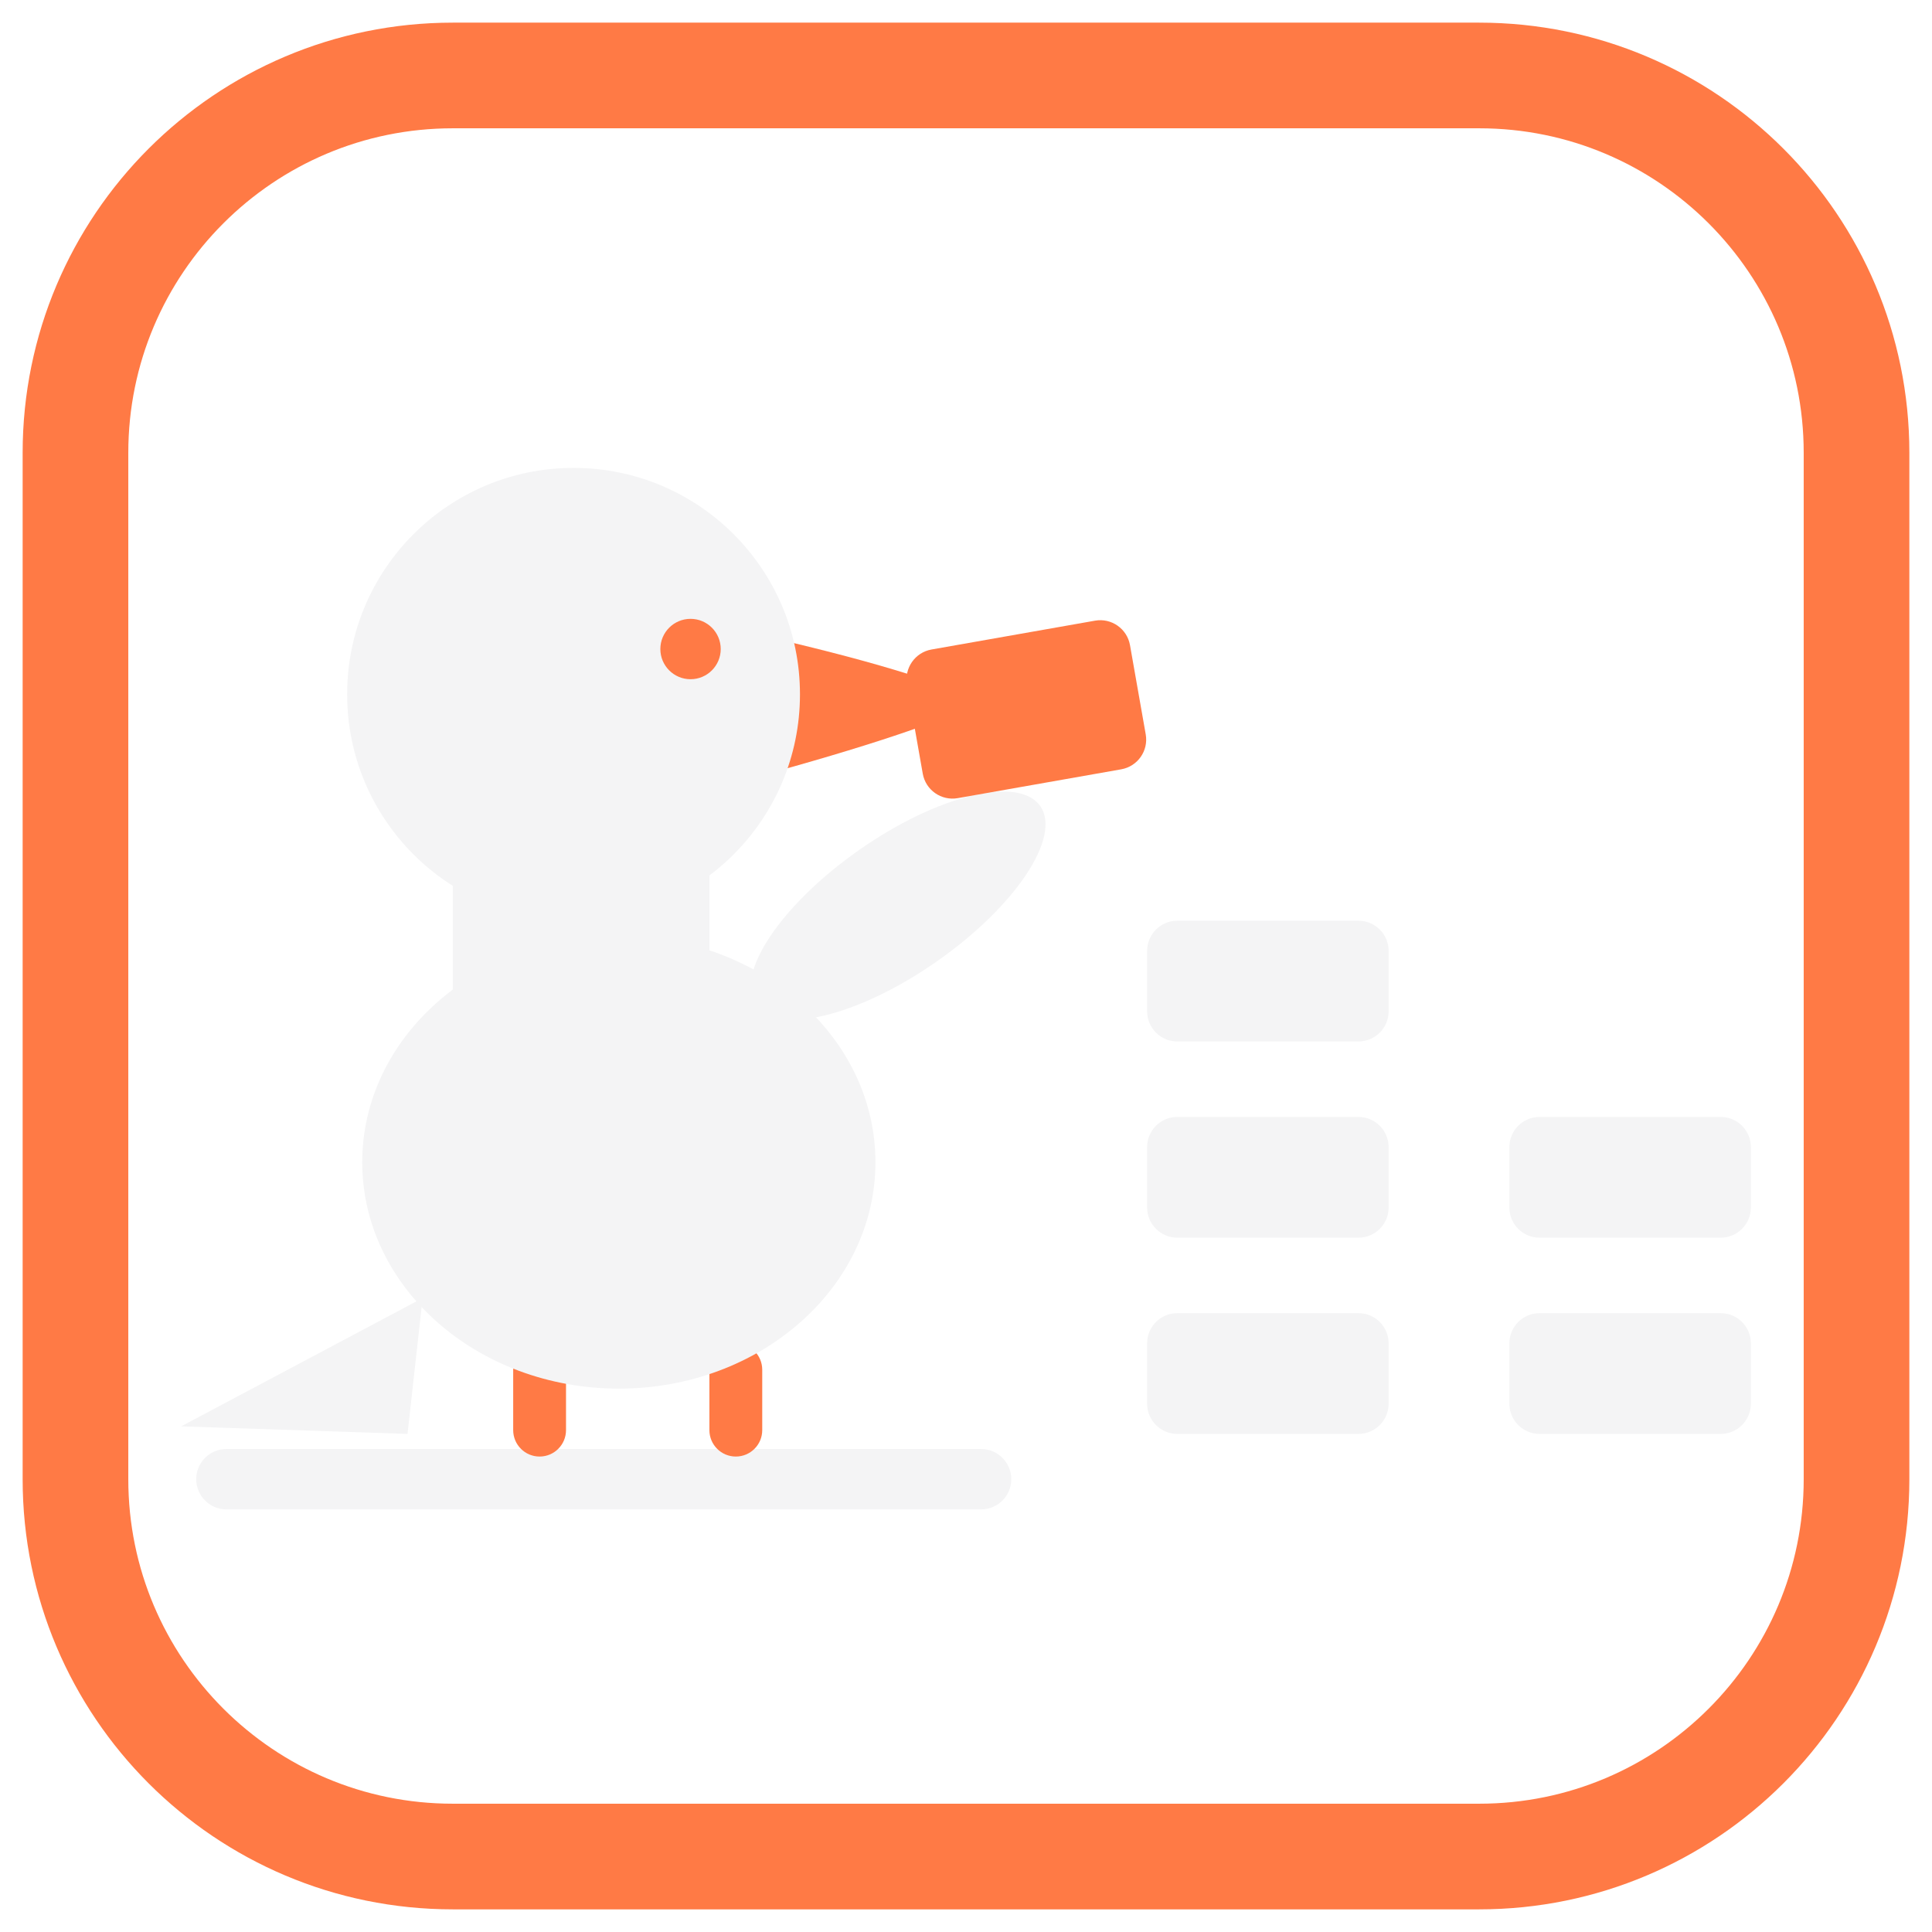
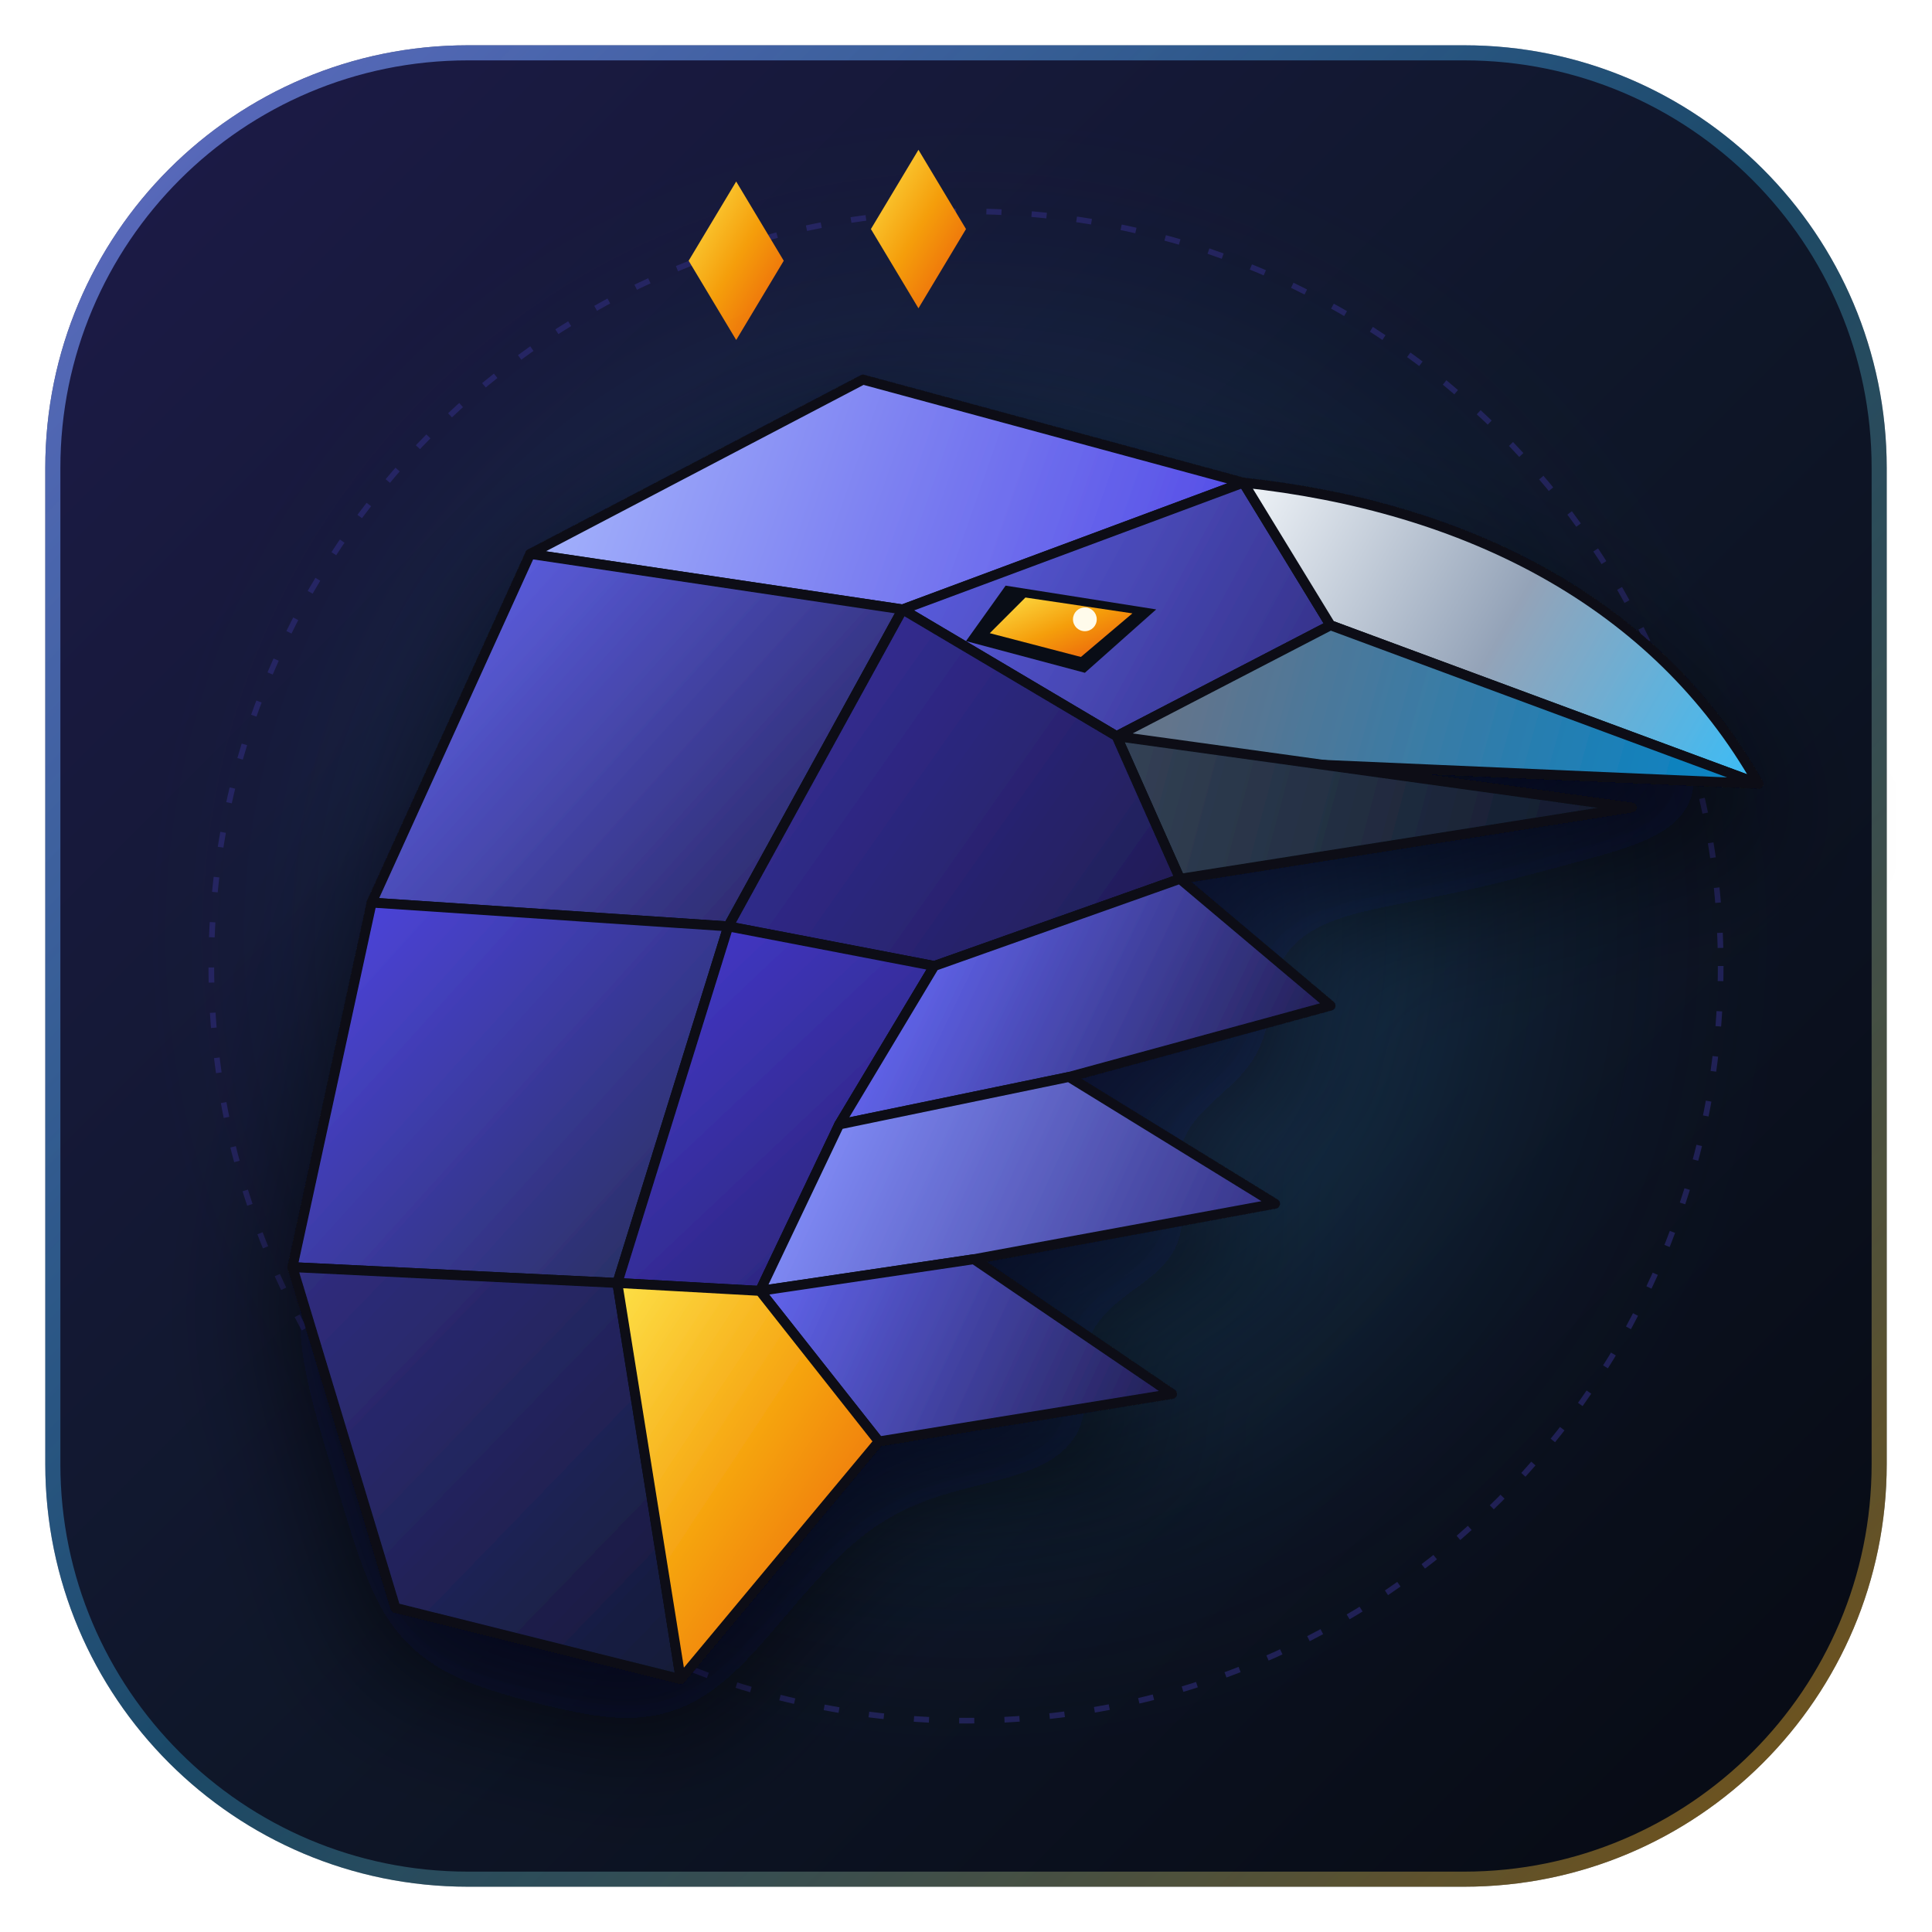
- <svg xmlns="http://www.w3.org/2000/svg" viewBox="0 0 256 256" width="256" height="256" role="img">
-   <rect x="10" y="10" width="236" height="236" rx="50" fill="none" stroke="#FF7A45" stroke-width="14" />
-   <rect x="152" y="122" width="32" height="16" rx="4" fill="#F4F4F5" />
-   <rect x="152" y="148" width="32" height="16" rx="4" fill="#F4F4F5" />
-   <rect x="152" y="174" width="32" height="16" rx="4" fill="#F4F4F5" />
-   <rect x="200" y="148" width="32" height="16" rx="4" fill="#F4F4F5" />
-   <rect x="200" y="174" width="32" height="16" rx="4" fill="#F4F4F5" />
-   <rect x="26" y="192" width="108" height="8" rx="4" fill="#F4F4F5" />
-   <polygon points="56,172 24,189 54,190" fill="#F4F4F5" />
-   <rect x="68" y="178" width="7" height="15" rx="3.5" fill="#FF7A45" />
-   <rect x="94" y="178" width="7" height="15" rx="3.5" fill="#FF7A45" />
-   <path d="M100,84 Q122,89 130,93 Q122,97 100,103 Z" fill="#FF7A45" />
-   <ellipse cx="82" cy="154" rx="34" ry="30" fill="#F4F4F5" />
-   <rect x="60" y="94" width="34" height="40" fill="#F4F4F5" />
-   <circle cx="76" cy="92" r="30" fill="#F4F4F5" />
-   <ellipse cx="119" cy="120" rx="23" ry="9" transform="rotate(-35 119 120)" fill="#F4F4F5" />
-   <circle cx="91.5" cy="86" r="4" fill="#FF7A45" />
-   <rect x="121" y="84" width="30" height="20" rx="4" transform="rotate(-10 136 94)" fill="#FF7A45" />
+ <svg xmlns="http://www.w3.org/2000/svg" viewBox="0 0 512 512" width="512" height="512" role="img" aria-label="Rävn">
+   <defs>
+     <linearGradient id="bg1" x1="0" y1="0" x2="512" y2="512" gradientUnits="userSpaceOnUse">
+       <stop offset="0%" stop-color="#1E1B4B" />
+       <stop offset="50%" stop-color="#0F172A" />
+       <stop offset="100%" stop-color="#060911" />
+     </linearGradient>
+     <radialGradient id="halo1" cx="256" cy="248" r="224" gradientUnits="userSpaceOnUse">
+       <stop offset="0%" stop-color="#6366F1" stop-opacity="0.35" />
+       <stop offset="55%" stop-color="#38BDF8" stop-opacity="0.10" />
+       <stop offset="100%" stop-color="#0F172A" stop-opacity="0" />
+     </radialGradient>
+     <linearGradient id="rim1" x1="12" y1="12" x2="500" y2="500" gradientUnits="userSpaceOnUse">
+       <stop offset="0%" stop-color="#818CF8" stop-opacity="0.7" />
+       <stop offset="50%" stop-color="#38BDF8" stop-opacity="0.3" />
+       <stop offset="100%" stop-color="#F59E0B" stop-opacity="0.5" />
+     </linearGradient>
+     <linearGradient id="crownFacet" x1="156" y1="108" x2="328" y2="168" gradientUnits="userSpaceOnUse">
+       <stop offset="0%" stop-color="#A5B4FC" />
+       <stop offset="100%" stop-color="#4F46E5" />
+     </linearGradient>
+     <linearGradient id="browFacet" x1="230" y1="132" x2="348" y2="196" gradientUnits="userSpaceOnUse">
+       <stop offset="0%" stop-color="#6366F1" />
+       <stop offset="100%" stop-color="#312E81" />
+     </linearGradient>
+     <linearGradient id="napeFacet" x1="118" y1="148" x2="238" y2="256" gradientUnits="userSpaceOnUse">
+       <stop offset="0%" stop-color="#6366F1" />
+       <stop offset="100%" stop-color="#1E1B4B" />
+     </linearGradient>
+     <linearGradient id="cheekFacet" x1="196" y1="168" x2="318" y2="254" gradientUnits="userSpaceOnUse">
+       <stop offset="0%" stop-color="#3730A3" />
+       <stop offset="100%" stop-color="#1E1B4B" />
+     </linearGradient>
+     <linearGradient id="mantleUpper" x1="92" y1="236" x2="216" y2="348" gradientUnits="userSpaceOnUse">
+       <stop offset="0%" stop-color="#4F46E5" />
+       <stop offset="100%" stop-color="#1E293B" />
+     </linearGradient>
+     <linearGradient id="mantleLower" x1="96" y1="316" x2="220" y2="436" gradientUnits="userSpaceOnUse">
+       <stop offset="0%" stop-color="#312E81" />
+       <stop offset="100%" stop-color="#0F172A" />
+     </linearGradient>
+     <linearGradient id="breastFacet" x1="184" y1="246" x2="282" y2="350" gradientUnits="userSpaceOnUse">
+       <stop offset="0%" stop-color="#4338CA" />
+       <stop offset="100%" stop-color="#1E1B4B" />
+     </linearGradient>
+     <linearGradient id="hackle1" x1="248" y1="234" x2="348" y2="282" gradientUnits="userSpaceOnUse">
+       <stop offset="0%" stop-color="#6366F1" />
+       <stop offset="100%" stop-color="#1E1B4B" />
+     </linearGradient>
+     <linearGradient id="hackle2" x1="224" y1="282" x2="334" y2="332" gradientUnits="userSpaceOnUse">
+       <stop offset="0%" stop-color="#818CF8" />
+       <stop offset="100%" stop-color="#312E81" />
+     </linearGradient>
+     <linearGradient id="hackle3" x1="204" y1="332" x2="308" y2="380" gradientUnits="userSpaceOnUse">
+       <stop offset="0%" stop-color="#6366F1" />
+       <stop offset="100%" stop-color="#1E1B4B" />
+     </linearGradient>
+     <linearGradient id="beakTop" x1="324" y1="136" x2="456" y2="212" gradientUnits="userSpaceOnUse">
+       <stop offset="0%" stop-color="#F1F5F9" />
+       <stop offset="50%" stop-color="#94A3B8" />
+       <stop offset="100%" stop-color="#38BDF8" />
+     </linearGradient>
+     <linearGradient id="beakMid" x1="312" y1="172" x2="456" y2="212" gradientUnits="userSpaceOnUse">
+       <stop offset="0%" stop-color="#64748B" />
+       <stop offset="100%" stop-color="#0284C7" />
+     </linearGradient>
+     <linearGradient id="beakBot" x1="296" y1="198" x2="424" y2="232" gradientUnits="userSpaceOnUse">
+       <stop offset="0%" stop-color="#334155" />
+       <stop offset="100%" stop-color="#0F172A" />
+     </linearGradient>
+     <linearGradient id="amberGlow" x1="0" y1="0" x2="1" y2="1">
+       <stop offset="0%" stop-color="#FDE047" />
+       <stop offset="50%" stop-color="#F59E0B" />
+       <stop offset="100%" stop-color="#EA580C" />
+     </linearGradient>
+     <filter id="shadow1" x="-15%" y="-15%" width="130%" height="130%">
+       <feDropShadow dx="0" dy="14" stdDeviation="16" flood-color="#020617" flood-opacity="0.7" />
+     </filter>
+   </defs>
+   <rect x="12" y="12" width="488" height="488" rx="112" fill="url(#bg1)" />
+   <circle cx="256" cy="256" r="224" fill="url(#halo1)" />
+   <rect x="14" y="14" width="484" height="484" rx="110" fill="none" stroke="url(#rim1)" stroke-width="4" />
+   <circle cx="256" cy="256" r="200" fill="none" stroke="#312E81" stroke-width="1.5" stroke-dasharray="4 8" opacity="0.55" />
+   <g transform="translate(256, 256) scale(1.05) translate(-256, -256)">
+     <g fill="url(#amberGlow)">
+       <polygon points="198,58 210,78 198,98 186,78" />
+       <polygon points="244,50 256,70 244,90 232,70" />
+     </g>
+     <g filter="url(#shadow1)" stroke="#090D16" stroke-width="2.5" stroke-linejoin="round">
+       <polygon points="146,152 230,108 326,134 240,166" fill="url(#crownFacet)" />
+       <polygon points="240,166 326,134 348,170 294,198" fill="url(#browFacet)" />
+       <path d="M 326,134 C 382,140 430,164 456,210 L 348,170 Z" fill="url(#beakTop)" />
+       <polygon points="348,170 456,210 318,204 294,198" fill="url(#beakMid)" />
+       <polygon points="294,198 424,216 310,234" fill="url(#beakBot)" />
+       <polygon points="146,152 240,166 196,246 106,240" fill="url(#napeFacet)" />
+       <polygon points="240,166 294,198 310,234 248,256 196,246" fill="url(#cheekFacet)" />
+       <polygon points="106,240 196,246 168,336 86,332" fill="url(#mantleUpper)" />
+       <polygon points="196,246 248,256 224,296 204,338 168,336" fill="url(#breastFacet)" />
+       <polygon points="248,256 310,234 348,266 282,284 224,296" fill="url(#hackle1)" />
+       <polygon points="224,296 282,284 334,316 258,330 204,338" fill="url(#hackle2)" />
+       <polygon points="204,338 258,330 308,364 234,376" fill="url(#hackle3)" />
+       <polygon points="86,332 168,336 184,436 112,418" fill="url(#mantleLower)" />
+       <polygon points="168,336 204,338 234,376 184,436" fill="url(#amberGlow)" />
+     </g>
+     <polygon points="266,160 304,166 286,182 256,174" fill="#090D16" />
+     <polygon points="271,163 298,167 285,178 262,172" fill="url(#amberGlow)" />
+     <circle cx="286" cy="168.5" r="3" fill="#FFFBEB" />
+   </g>
</svg>
